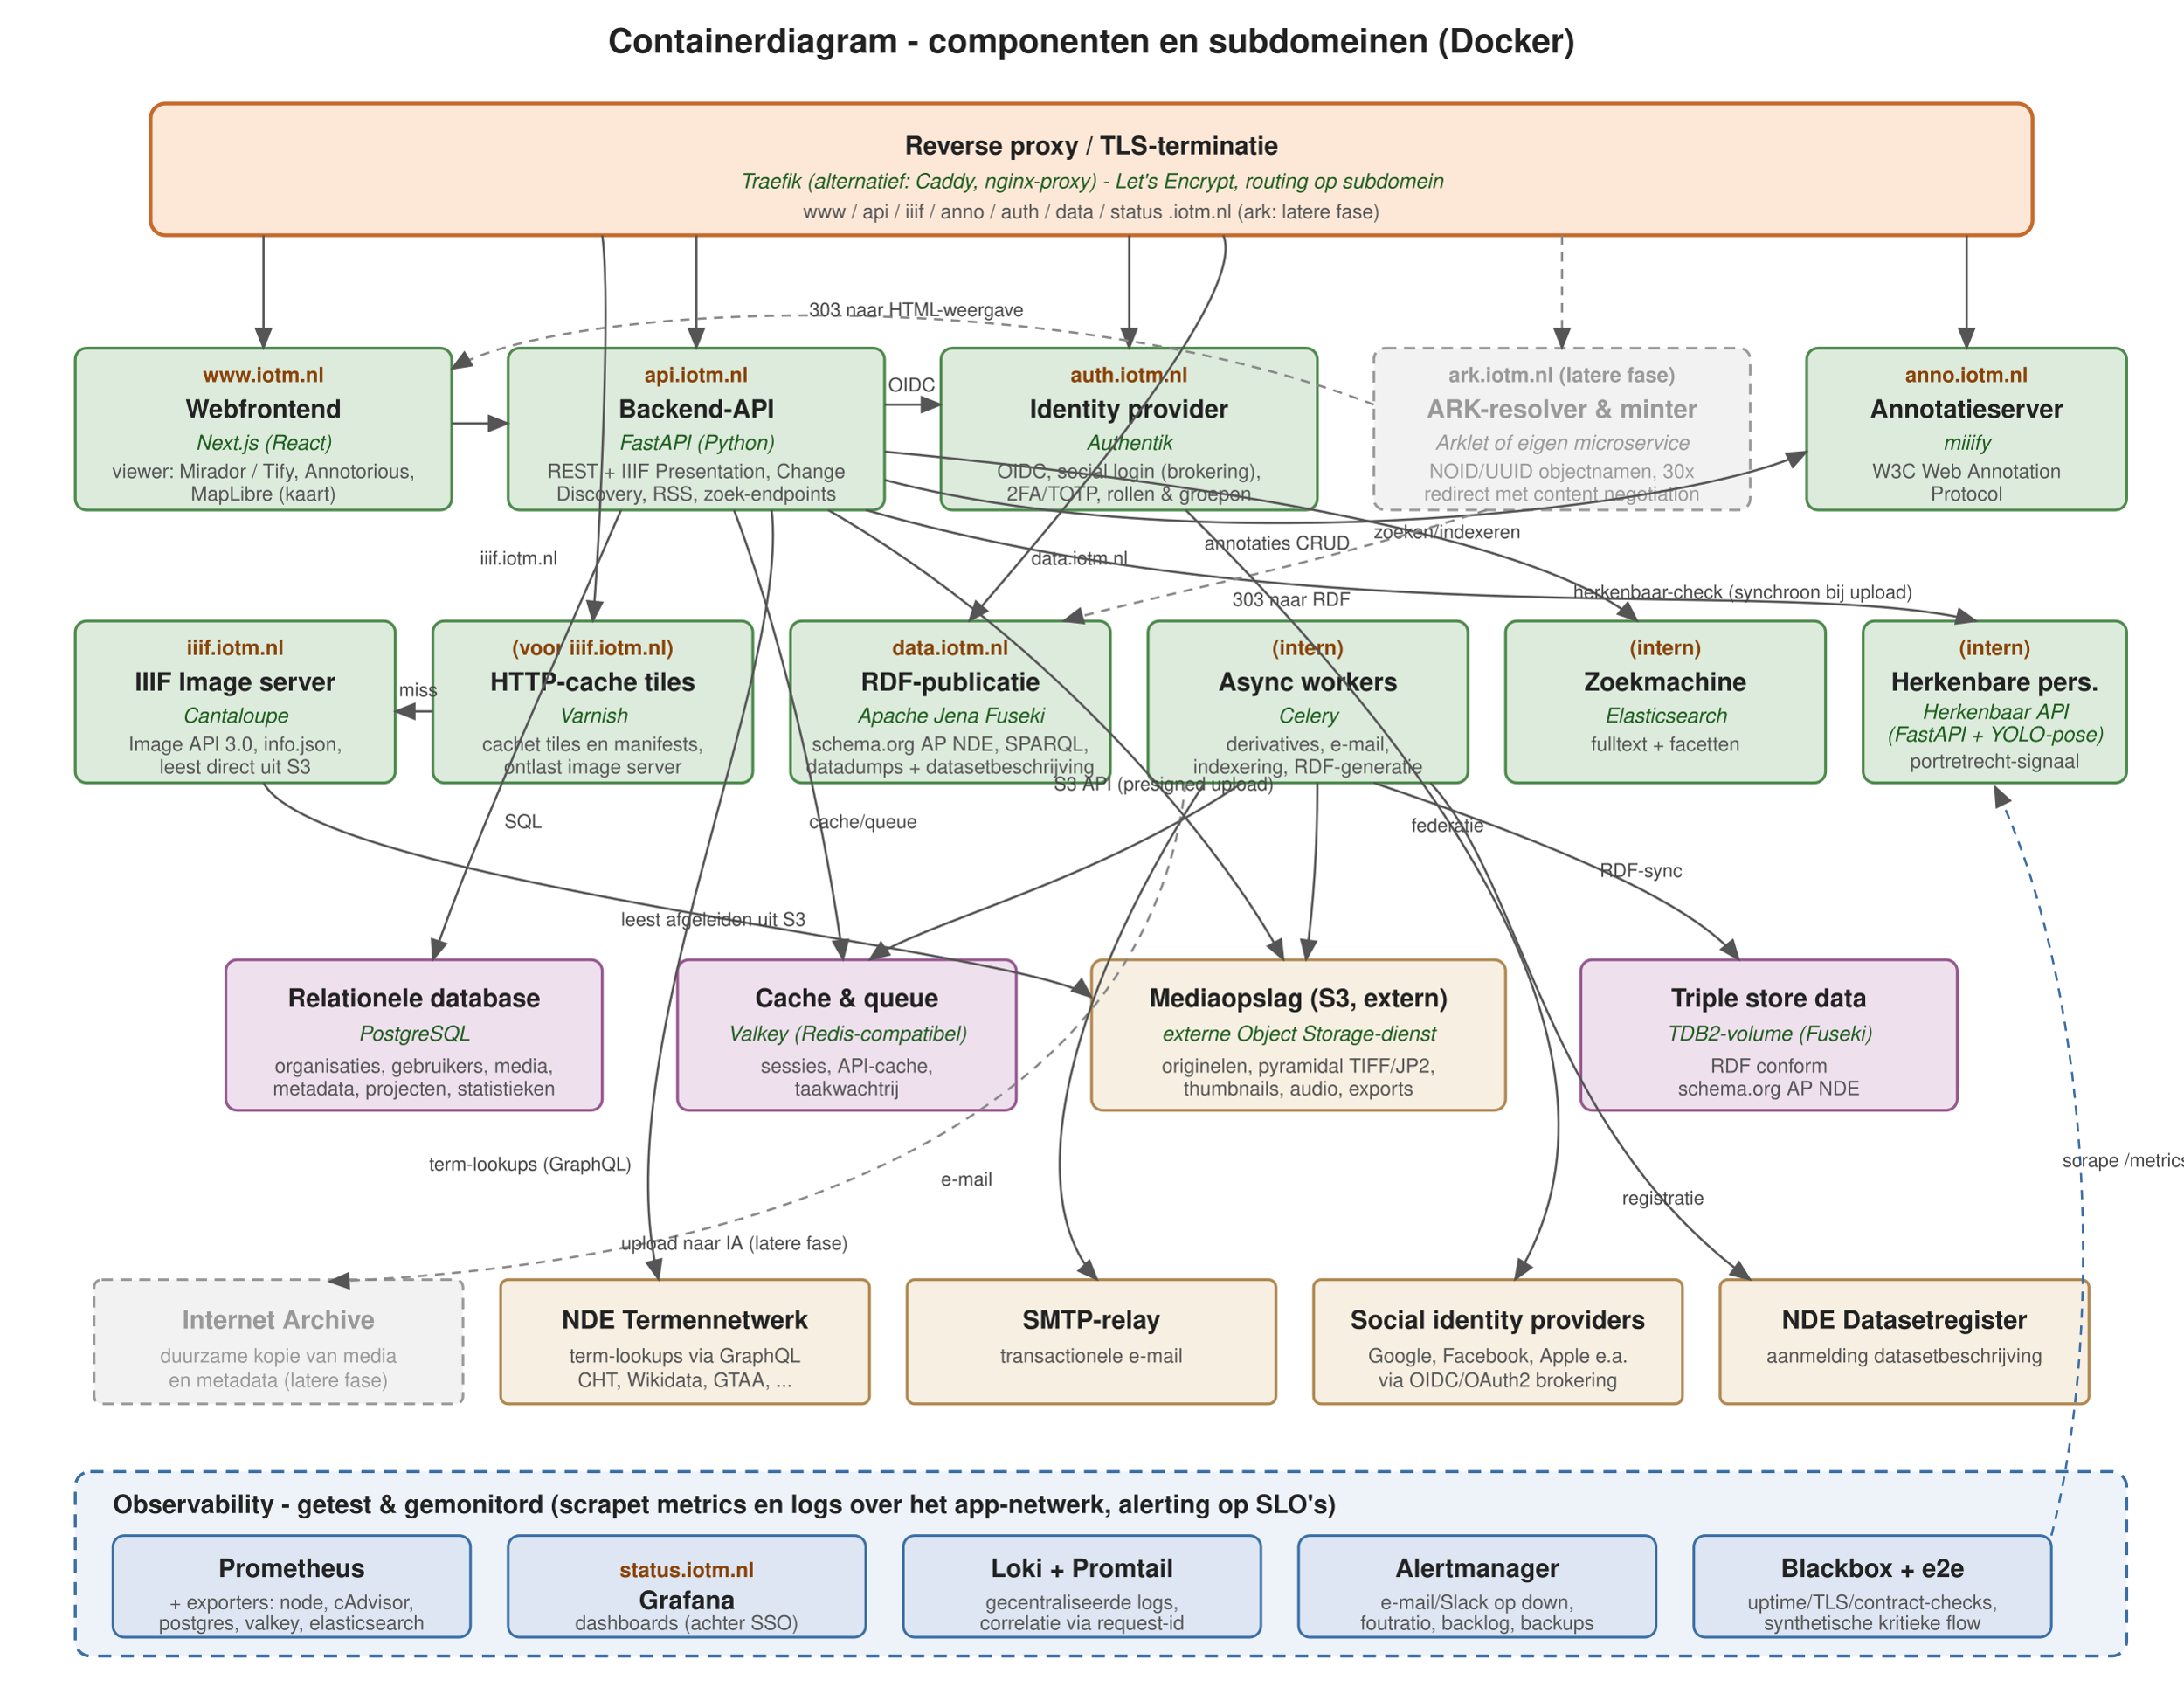
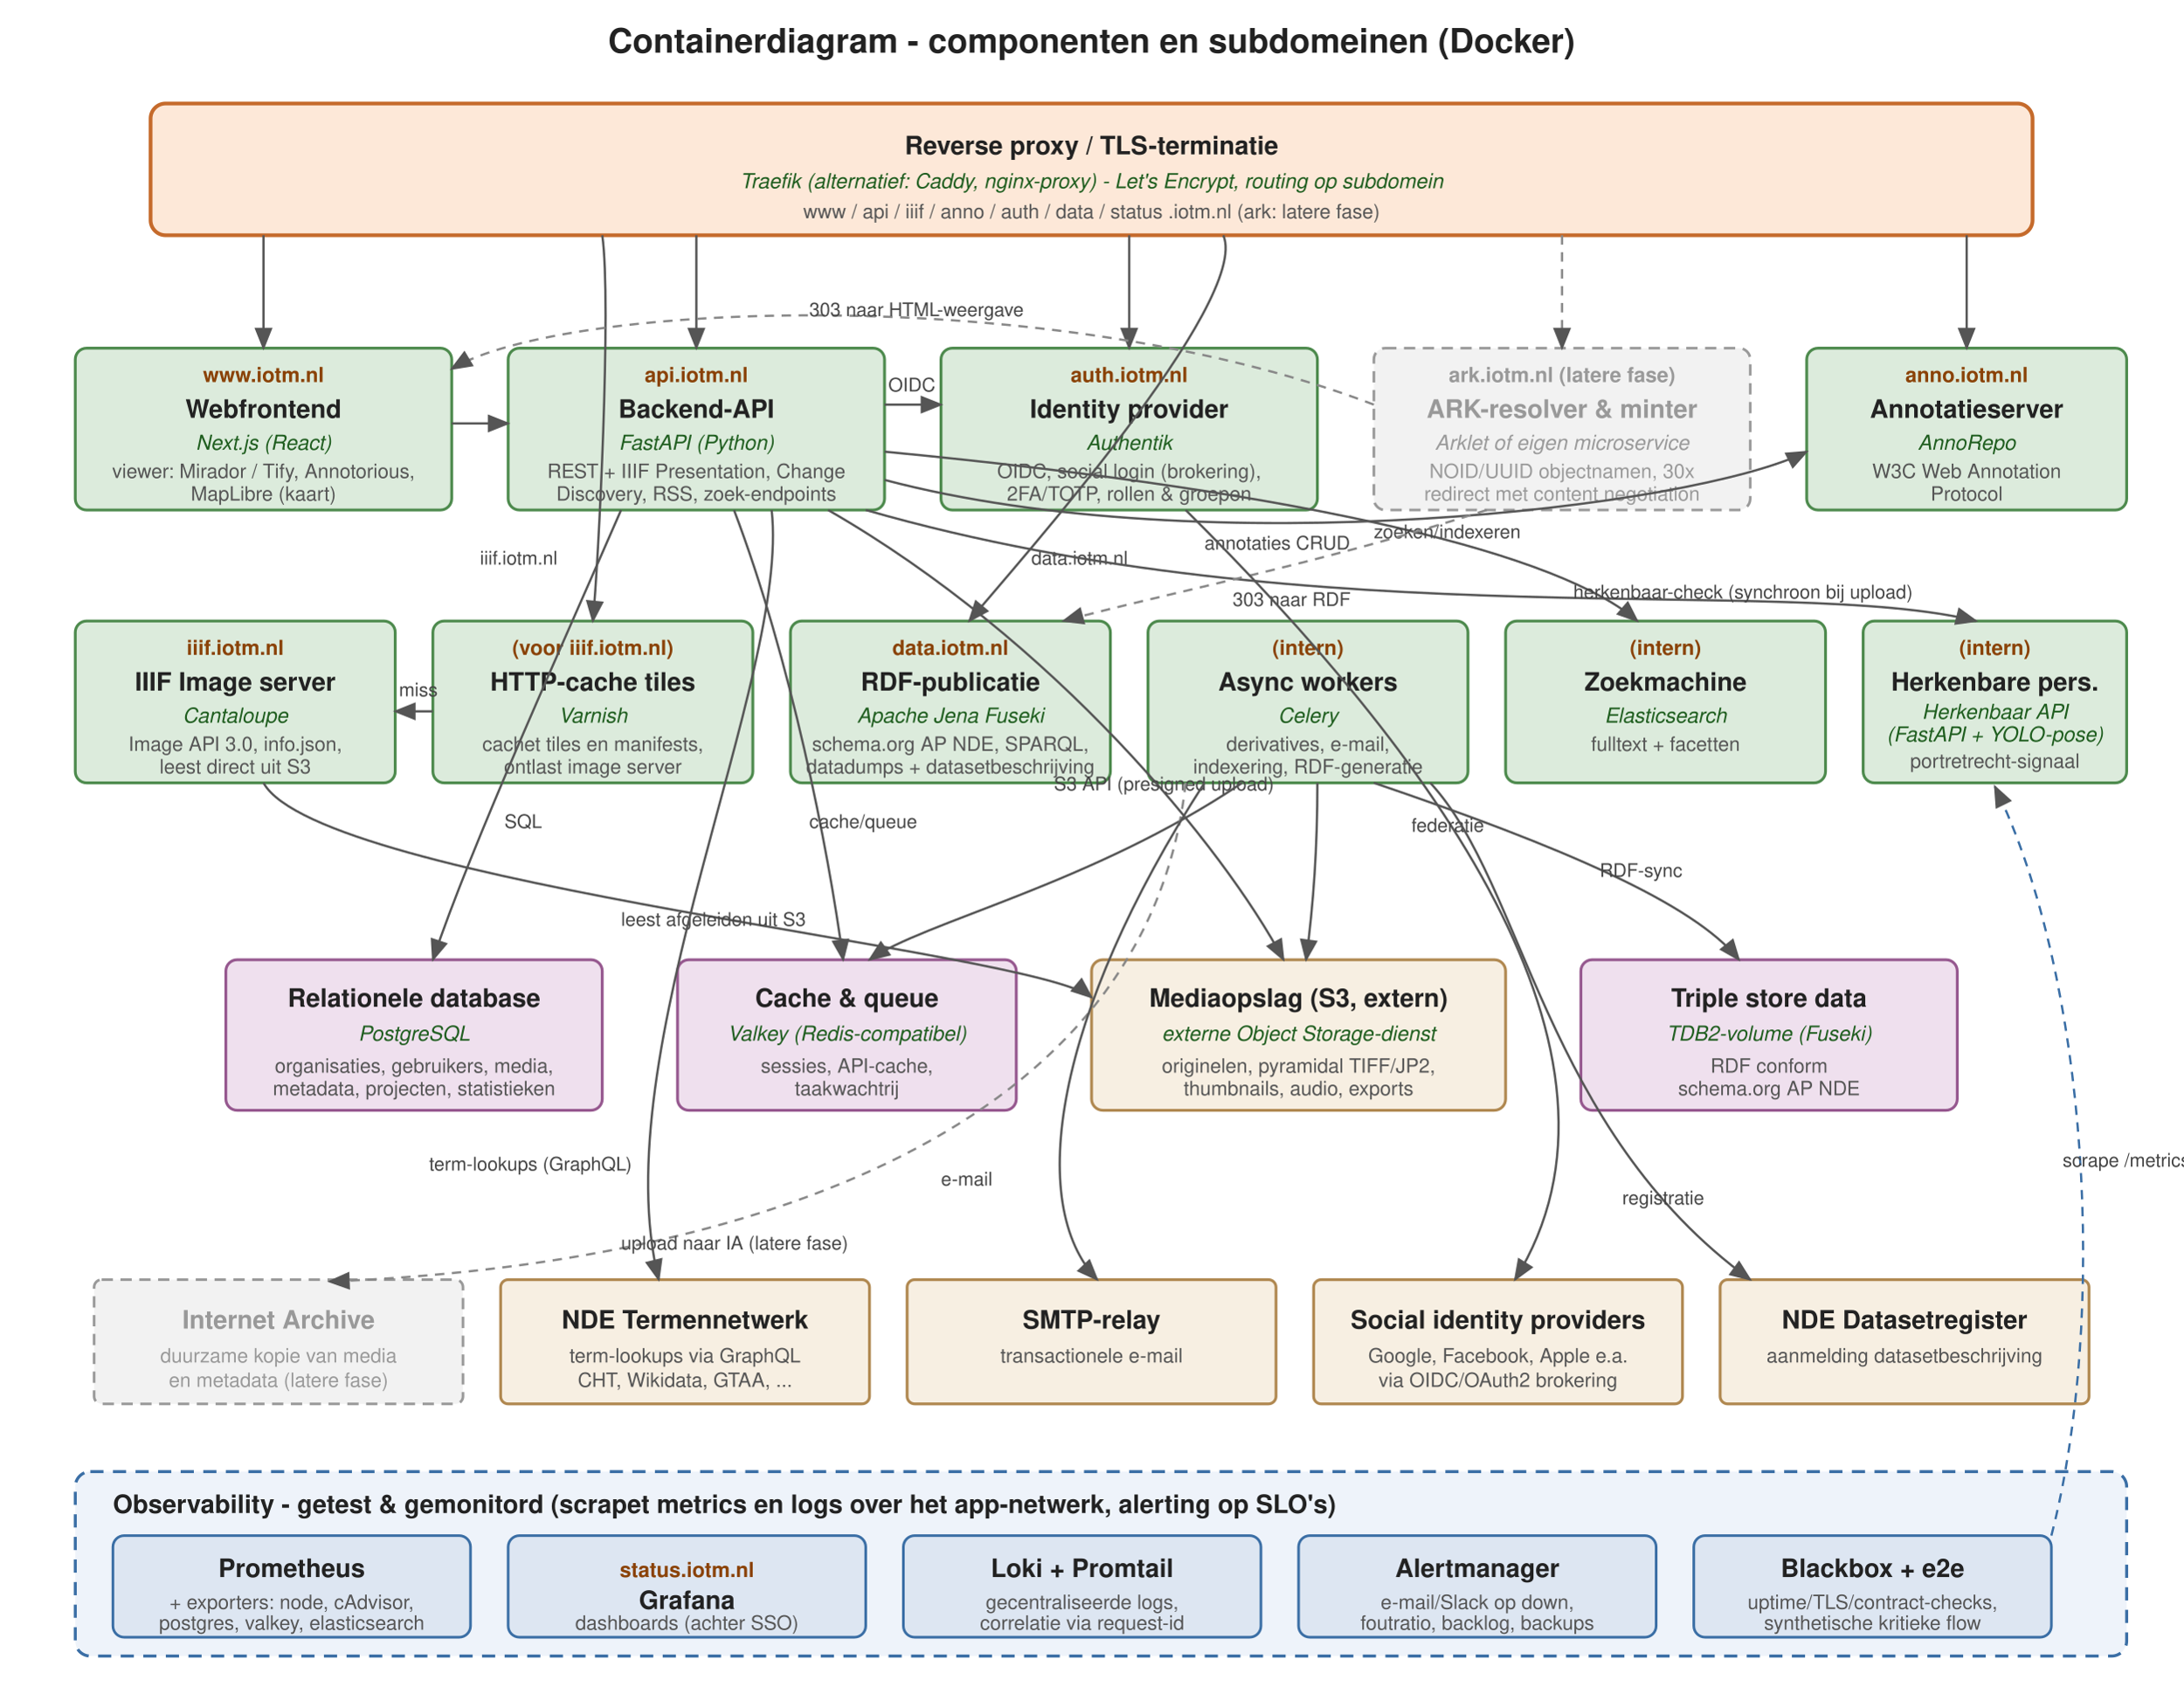
<svg xmlns="http://www.w3.org/2000/svg" viewBox="0 0 1160 900" font-family="Segoe UI, Helvetica, Arial, sans-serif">
  <defs>
    <marker id="a2" markerWidth="10" markerHeight="8" refX="9" refY="4" orient="auto">
      <path d="M0,0 L10,4 L0,8 z" fill="#555" />
    </marker>
  </defs>
  <style>
    .edge  { stroke:#555; stroke-width:1.2; fill:none; marker-end:url(#a2); }
    .edged { stroke:#888; stroke-width:1.2; fill:none; stroke-dasharray:5 4; marker-end:url(#a2); }
    .proxy rect { fill:#fde8d8; stroke:#c56a2b; stroke-width:2; }
    .app rect   { fill:#dcebdc; stroke:#4d8a4d; stroke-width:1.5; }
    .db rect    { fill:#efe0ee; stroke:#96588f; stroke-width:1.5; }
    .ext rect   { fill:#f7efe2; stroke:#b08850; stroke-width:1.5; }
    .mon rect   { fill:#dde6f2; stroke:#3a6ea5; stroke-width:1.4; }
    .fut rect   { fill:#f2f2f2; stroke:#999; stroke-width:1.4; stroke-dasharray:6 4; }
    .fut text   { fill:#999; }
    .mone { stroke:#3a6ea5; stroke-width:1.2; fill:none; stroke-dasharray:5 4; marker-end:url(#a2); }
    .lbl { font-size:13.5px; font-weight:600; fill:#222; }
    .oss { font-size:11px; font-style:italic; fill:#1e5d1e; }
    .sub { font-size:10.5px; fill:#555; }
    .dom { font-size:11px; font-weight:600; fill:#8a4207; }
    .elbl{ font-size:10px; fill:#444; }
  </style>
  <text x="580" y="28" text-anchor="middle" font-size="18" font-weight="700" fill="#222">Containerdiagram - componenten en subdomeinen (Docker)</text>
  <g class="proxy">
    <rect x="80" y="55" width="1000" height="70" rx="8" />
    <text x="580" y="82" text-anchor="middle" class="lbl">Reverse proxy / TLS-terminatie</text>
    <text x="580" y="100" text-anchor="middle" class="oss">Traefik (alternatief: Caddy, nginx-proxy) - Let's Encrypt, routing op subdomein</text>
    <text x="580" y="116" text-anchor="middle" class="sub">www / api / iiif / anno / auth / data / status .iotm.nl (ark: latere fase)</text>
  </g>
  <g class="app">
    <rect x="40" y="185" width="200" height="86" rx="6" />
    <text x="140" y="203" text-anchor="middle" class="dom">www.iotm.nl</text>
    <text x="140" y="222" text-anchor="middle" class="lbl">Webfrontend</text>
    <text x="140" y="239" text-anchor="middle" class="oss">Next.js (React)</text>
    <text x="140" y="254" text-anchor="middle" class="sub">viewer: Mirador / Tify, Annotorious,</text>
    <text x="140" y="266" text-anchor="middle" class="sub">MapLibre (kaart)</text>
  </g>
  <g class="app">
    <rect x="270" y="185" width="200" height="86" rx="6" />
    <text x="370" y="203" text-anchor="middle" class="dom">api.iotm.nl</text>
    <text x="370" y="222" text-anchor="middle" class="lbl">Backend-API</text>
    <text x="370" y="239" text-anchor="middle" class="oss">FastAPI (Python)</text>
    <text x="370" y="254" text-anchor="middle" class="sub">REST + IIIF Presentation, Change</text>
    <text x="370" y="266" text-anchor="middle" class="sub">Discovery, RSS, zoek-endpoints</text>
  </g>
  <g class="app">
    <rect x="500" y="185" width="200" height="86" rx="6" />
    <text x="600" y="203" text-anchor="middle" class="dom">auth.iotm.nl</text>
    <text x="600" y="222" text-anchor="middle" class="lbl">Identity provider</text>
    <text x="600" y="239" text-anchor="middle" class="oss">Authentik</text>
    <text x="600" y="254" text-anchor="middle" class="sub">OIDC, social login (brokering),</text>
    <text x="600" y="266" text-anchor="middle" class="sub">2FA/TOTP, rollen &amp; groepen</text>
  </g>
  <g class="fut">
    <rect x="730" y="185" width="200" height="86" rx="6" />
    <text x="830" y="203" text-anchor="middle" class="dom">ark.iotm.nl (latere fase)</text>
    <text x="830" y="222" text-anchor="middle" class="lbl">ARK-resolver &amp; minter</text>
    <text x="830" y="239" text-anchor="middle" class="oss">Arklet of eigen microservice</text>
    <text x="830" y="254" text-anchor="middle" class="sub">NOID/UUID objectnamen, 30x</text>
    <text x="830" y="266" text-anchor="middle" class="sub">redirect met content negotiation</text>
  </g>
  <g class="app">
    <rect x="960" y="185" width="170" height="86" rx="6" />
    <text x="1045" y="203" text-anchor="middle" class="dom">anno.iotm.nl</text>
    <text x="1045" y="222" text-anchor="middle" class="lbl">Annotatieserver</text>
-     <text x="1045" y="239" text-anchor="middle" class="oss">miiify</text>
+     <text x="1045" y="239" text-anchor="middle" class="oss">AnnoRepo</text>
    <text x="1045" y="254" text-anchor="middle" class="sub">W3C Web Annotation</text>
    <text x="1045" y="266" text-anchor="middle" class="sub">Protocol</text>
  </g>
  <g class="app">
    <rect x="40" y="330" width="170" height="86" rx="6" />
    <text x="125" y="348" text-anchor="middle" class="dom">iiif.iotm.nl</text>
    <text x="125" y="367" text-anchor="middle" class="lbl">IIIF Image server</text>
    <text x="125" y="384" text-anchor="middle" class="oss">Cantaloupe</text>
    <text x="125" y="399" text-anchor="middle" class="sub">Image API 3.0, info.json,</text>
    <text x="125" y="411" text-anchor="middle" class="sub">leest direct uit S3</text>
  </g>
  <g class="app">
    <rect x="230" y="330" width="170" height="86" rx="6" />
    <text x="315" y="348" text-anchor="middle" class="dom">(voor iiif.iotm.nl)</text>
    <text x="315" y="367" text-anchor="middle" class="lbl">HTTP-cache tiles</text>
    <text x="315" y="384" text-anchor="middle" class="oss">Varnish</text>
    <text x="315" y="399" text-anchor="middle" class="sub">cachet tiles en manifests,</text>
    <text x="315" y="411" text-anchor="middle" class="sub">ontlast image server</text>
  </g>
  <g class="app">
    <rect x="420" y="330" width="170" height="86" rx="6" />
    <text x="505" y="348" text-anchor="middle" class="dom">data.iotm.nl</text>
    <text x="505" y="367" text-anchor="middle" class="lbl">RDF-publicatie</text>
    <text x="505" y="384" text-anchor="middle" class="oss">Apache Jena Fuseki</text>
    <text x="505" y="399" text-anchor="middle" class="sub">schema.org AP NDE, SPARQL,</text>
    <text x="505" y="411" text-anchor="middle" class="sub">datadumps + datasetbeschrijving</text>
  </g>
  <g class="app">
    <rect x="610" y="330" width="170" height="86" rx="6" />
    <text x="695" y="348" text-anchor="middle" class="dom">(intern)</text>
    <text x="695" y="367" text-anchor="middle" class="lbl">Async workers</text>
    <text x="695" y="384" text-anchor="middle" class="oss">Celery</text>
    <text x="695" y="399" text-anchor="middle" class="sub">derivatives, e-mail,</text>
    <text x="695" y="411" text-anchor="middle" class="sub">indexering, RDF-generatie</text>
  </g>
  <g class="app">
    <rect x="800" y="330" width="170" height="86" rx="6" />
    <text x="885" y="348" text-anchor="middle" class="dom">(intern)</text>
    <text x="885" y="367" text-anchor="middle" class="lbl">Zoekmachine</text>
    <text x="885" y="384" text-anchor="middle" class="oss">Elasticsearch</text>
    <text x="885" y="399" text-anchor="middle" class="sub">fulltext + facetten</text>
  </g>
  <g class="app">
    <rect x="990" y="330" width="140" height="86" rx="6" />
    <text x="1060" y="348" text-anchor="middle" class="dom">(intern)</text>
    <text x="1060" y="367" text-anchor="middle" class="lbl">Herkenbare pers.</text>
    <text x="1060" y="382" text-anchor="middle" class="oss">Herkenbaar API</text>
    <text x="1060" y="394" text-anchor="middle" class="oss">(FastAPI + YOLO-pose)</text>
    <text x="1060" y="408" text-anchor="middle" class="sub">portretrecht-signaal</text>
  </g>
  <g class="db">
    <rect x="120" y="510" width="200" height="80" rx="6" />
    <text x="220" y="535" text-anchor="middle" class="lbl">Relationele database</text>
    <text x="220" y="553" text-anchor="middle" class="oss">PostgreSQL</text>
    <text x="220" y="570" text-anchor="middle" class="sub">organisaties, gebruikers, media,</text>
    <text x="220" y="582" text-anchor="middle" class="sub">metadata, projecten, statistieken</text>
  </g>
  <g class="db">
    <rect x="360" y="510" width="180" height="80" rx="6" />
    <text x="450" y="535" text-anchor="middle" class="lbl">Cache &amp; queue</text>
    <text x="450" y="553" text-anchor="middle" class="oss">Valkey (Redis-compatibel)</text>
    <text x="450" y="570" text-anchor="middle" class="sub">sessies, API-cache,</text>
    <text x="450" y="582" text-anchor="middle" class="sub">taakwachtrij</text>
  </g>
  <g class="ext">
    <rect x="580" y="510" width="220" height="80" rx="6" />
    <text x="690" y="535" text-anchor="middle" class="lbl">Mediaopslag (S3, extern)</text>
    <text x="690" y="553" text-anchor="middle" class="oss">externe Object Storage-dienst</text>
    <text x="690" y="570" text-anchor="middle" class="sub">originelen, pyramidal TIFF/JP2,</text>
    <text x="690" y="582" text-anchor="middle" class="sub">thumbnails, audio, exports</text>
  </g>
  <g class="db">
    <rect x="840" y="510" width="200" height="80" rx="6" />
    <text x="940" y="535" text-anchor="middle" class="lbl">Triple store data</text>
    <text x="940" y="553" text-anchor="middle" class="oss">TDB2-volume (Fuseki)</text>
    <text x="940" y="570" text-anchor="middle" class="sub">RDF conform</text>
    <text x="940" y="582" text-anchor="middle" class="sub">schema.org AP NDE</text>
  </g>
  <g class="fut">
    <rect x="50" y="680" width="196" height="66" rx="4" />
    <text x="148" y="706" text-anchor="middle" class="lbl">Internet Archive</text>
    <text x="148" y="724" text-anchor="middle" class="sub">duurzame kopie van media</text>
    <text x="148" y="737" text-anchor="middle" class="sub">en metadata (latere fase)</text>
  </g>
  <g class="ext">
    <rect x="266" y="680" width="196" height="66" rx="4" />
    <text x="364" y="706" text-anchor="middle" class="lbl">NDE Termennetwerk</text>
    <text x="364" y="724" text-anchor="middle" class="sub">term-lookups via GraphQL</text>
    <text x="364" y="737" text-anchor="middle" class="sub">CHT, Wikidata, GTAA, ...</text>
  </g>
  <g class="ext">
    <rect x="482" y="680" width="196" height="66" rx="4" />
    <text x="580" y="706" text-anchor="middle" class="lbl">SMTP-relay</text>
    <text x="580" y="724" text-anchor="middle" class="sub">transactionele e-mail</text>
  </g>
  <g class="ext">
    <rect x="698" y="680" width="196" height="66" rx="4" />
    <text x="796" y="706" text-anchor="middle" class="lbl">Social identity providers</text>
    <text x="796" y="724" text-anchor="middle" class="sub">Google, Facebook, Apple e.a.</text>
    <text x="796" y="737" text-anchor="middle" class="sub">via OIDC/OAuth2 brokering</text>
  </g>
  <g class="ext">
    <rect x="914" y="680" width="196" height="66" rx="4" />
    <text x="1012" y="706" text-anchor="middle" class="lbl">NDE Datasetregister</text>
    <text x="1012" y="724" text-anchor="middle" class="sub">aanmelding datasetbeschrijving</text>
  </g>
  <path class="edge" d="M140,125 L140,185" />
  <path class="edge" d="M370,125 L370,185" />
  <path class="edge" d="M600,125 L600,185" />
  <path class="edged" d="M830,125 L830,185" />
  <path class="edge" d="M1045,125 L1045,185" />
  <path class="edge" d="M320,125 C325,160 318,300 315,330" />
  <text x="255" y="300" class="elbl">iiif.iotm.nl</text>
  <path class="edge" d="M650,125 C665,160 540,300 515,330" />
  <text x="548" y="300" class="elbl">data.iotm.nl</text>
  <path class="edge" d="M230,378 L210,378" />
  <text x="212" y="370" class="elbl">miss</text>
  <path class="edge" d="M240,225 L270,225" />
  <path class="edge" d="M330,271 C300,340 250,450 230,510" />
  <text x="268" y="440" class="elbl">SQL</text>
  <path class="edge" d="M390,271 C420,350 440,450 448,510" />
  <text x="430" y="440" class="elbl">cache/queue</text>
  <path class="edge" d="M440,271 C560,340 650,450 682,510" />
  <text x="560" y="420" class="elbl">S3 API (presigned upload)</text>
  <path class="edge" d="M470,240 C700,262 830,295 870,330" />
  <text x="730" y="286" class="elbl">zoeken/indexeren</text>
  <path class="edge" d="M460,271 C700,340 950,305 1050,330" />
  <text x="836" y="318" class="elbl">herkenbaar-check (synchroon bij upload)</text>
  <path class="edge" d="M470,215 L500,215" />
  <text x="472" y="208" class="elbl">OIDC</text>
  <path class="edge" d="M470,255 C640,300 900,270 960,240" />
  <text x="640" y="292" class="elbl">annotaties CRUD</text>
  <path class="edged" d="M730,215 C560,150 300,160 240,196" />
  <text x="430" y="168" class="elbl">303 naar HTML-weergave</text>
  <path class="edged" d="M790,271 C700,300 620,315 565,330" />
  <text x="655" y="322" class="elbl">303 naar RDF</text>
  <path class="edge" d="M140,416 C170,470 550,505 580,530" />
  <text x="330" y="492" class="elbl">leest afgeleiden uit S3</text>
  <path class="edge" d="M660,416 C580,470 490,490 462,510" />
  <path class="edge" d="M700,416 C700,450 698,480 694,510" />
  <path class="edge" d="M730,416 C830,450 900,480 924,510" />
  <text x="850" y="466" class="elbl">RDF-sync</text>
  <path class="edged" d="M630,416 C610,600 400,672 175,681" />
  <text x="330" y="664" class="elbl" fill="#999">upload naar IA (latere fase)</text>
  <path class="edge" d="M640,416 C560,540 545,640 583,680" />
  <text x="500" y="630" class="elbl">e-mail</text>
  <path class="edge" d="M630,271 C760,400 880,560 805,680" />
  <text x="750" y="442" class="elbl">federatie</text>
  <path class="edge" d="M760,416 C810,470 820,600 930,680" />
  <text x="862" y="640" class="elbl">registratie</text>
  <path class="edge" d="M410,271 C420,360 320,560 350,680" />
  <text x="228" y="622" class="elbl">term-lookups (GraphQL)</text>
  <rect x="40" y="782" width="1090" height="98" rx="8" fill="#eef3fa" stroke="#3a6ea5" stroke-width="1.6" stroke-dasharray="7 5" />
  <text x="60" y="804" class="lbl" fill="#25405f">Observability - getest &amp; gemonitord (scrapet metrics en logs over het app-netwerk, alerting op SLO's)</text>
  <g class="mon">
    <rect x="60" y="816" width="190" height="54" rx="6" />
    <text x="155" y="838" text-anchor="middle" class="lbl">Prometheus</text>
    <text x="155" y="855" text-anchor="middle" class="sub">+ exporters: node, cAdvisor,</text>
    <text x="155" y="866" text-anchor="middle" class="sub">postgres, valkey, elasticsearch</text>
  </g>
  <g class="mon">
    <rect x="270" y="816" width="190" height="54" rx="6" />
    <text x="365" y="838" text-anchor="middle" class="dom">status.iotm.nl</text>
    <text x="365" y="855" text-anchor="middle" class="lbl">Grafana</text>
    <text x="365" y="866" text-anchor="middle" class="sub">dashboards (achter SSO)</text>
  </g>
  <g class="mon">
    <rect x="480" y="816" width="190" height="54" rx="6" />
    <text x="575" y="838" text-anchor="middle" class="lbl">Loki + Promtail</text>
    <text x="575" y="855" text-anchor="middle" class="sub">gecentraliseerde logs,</text>
    <text x="575" y="866" text-anchor="middle" class="sub">correlatie via request-id</text>
  </g>
  <g class="mon">
    <rect x="690" y="816" width="190" height="54" rx="6" />
    <text x="785" y="838" text-anchor="middle" class="lbl">Alertmanager</text>
    <text x="785" y="855" text-anchor="middle" class="sub">e-mail/Slack op down,</text>
    <text x="785" y="866" text-anchor="middle" class="sub">foutratio, backlog, backups</text>
  </g>
  <g class="mon">
    <rect x="900" y="816" width="190" height="54" rx="6" />
    <text x="995" y="838" text-anchor="middle" class="lbl">Blackbox + e2e</text>
    <text x="995" y="855" text-anchor="middle" class="sub">uptime/TLS/contract-checks,</text>
    <text x="995" y="866" text-anchor="middle" class="sub">synthetische kritieke flow</text>
  </g>
  <path class="mone" d="M1090,816 C1120,700 1110,520 1060,418" />
  <text x="1096" y="620" class="elbl" fill="#3a6ea5">scrape /metrics + logs</text>
</svg>
